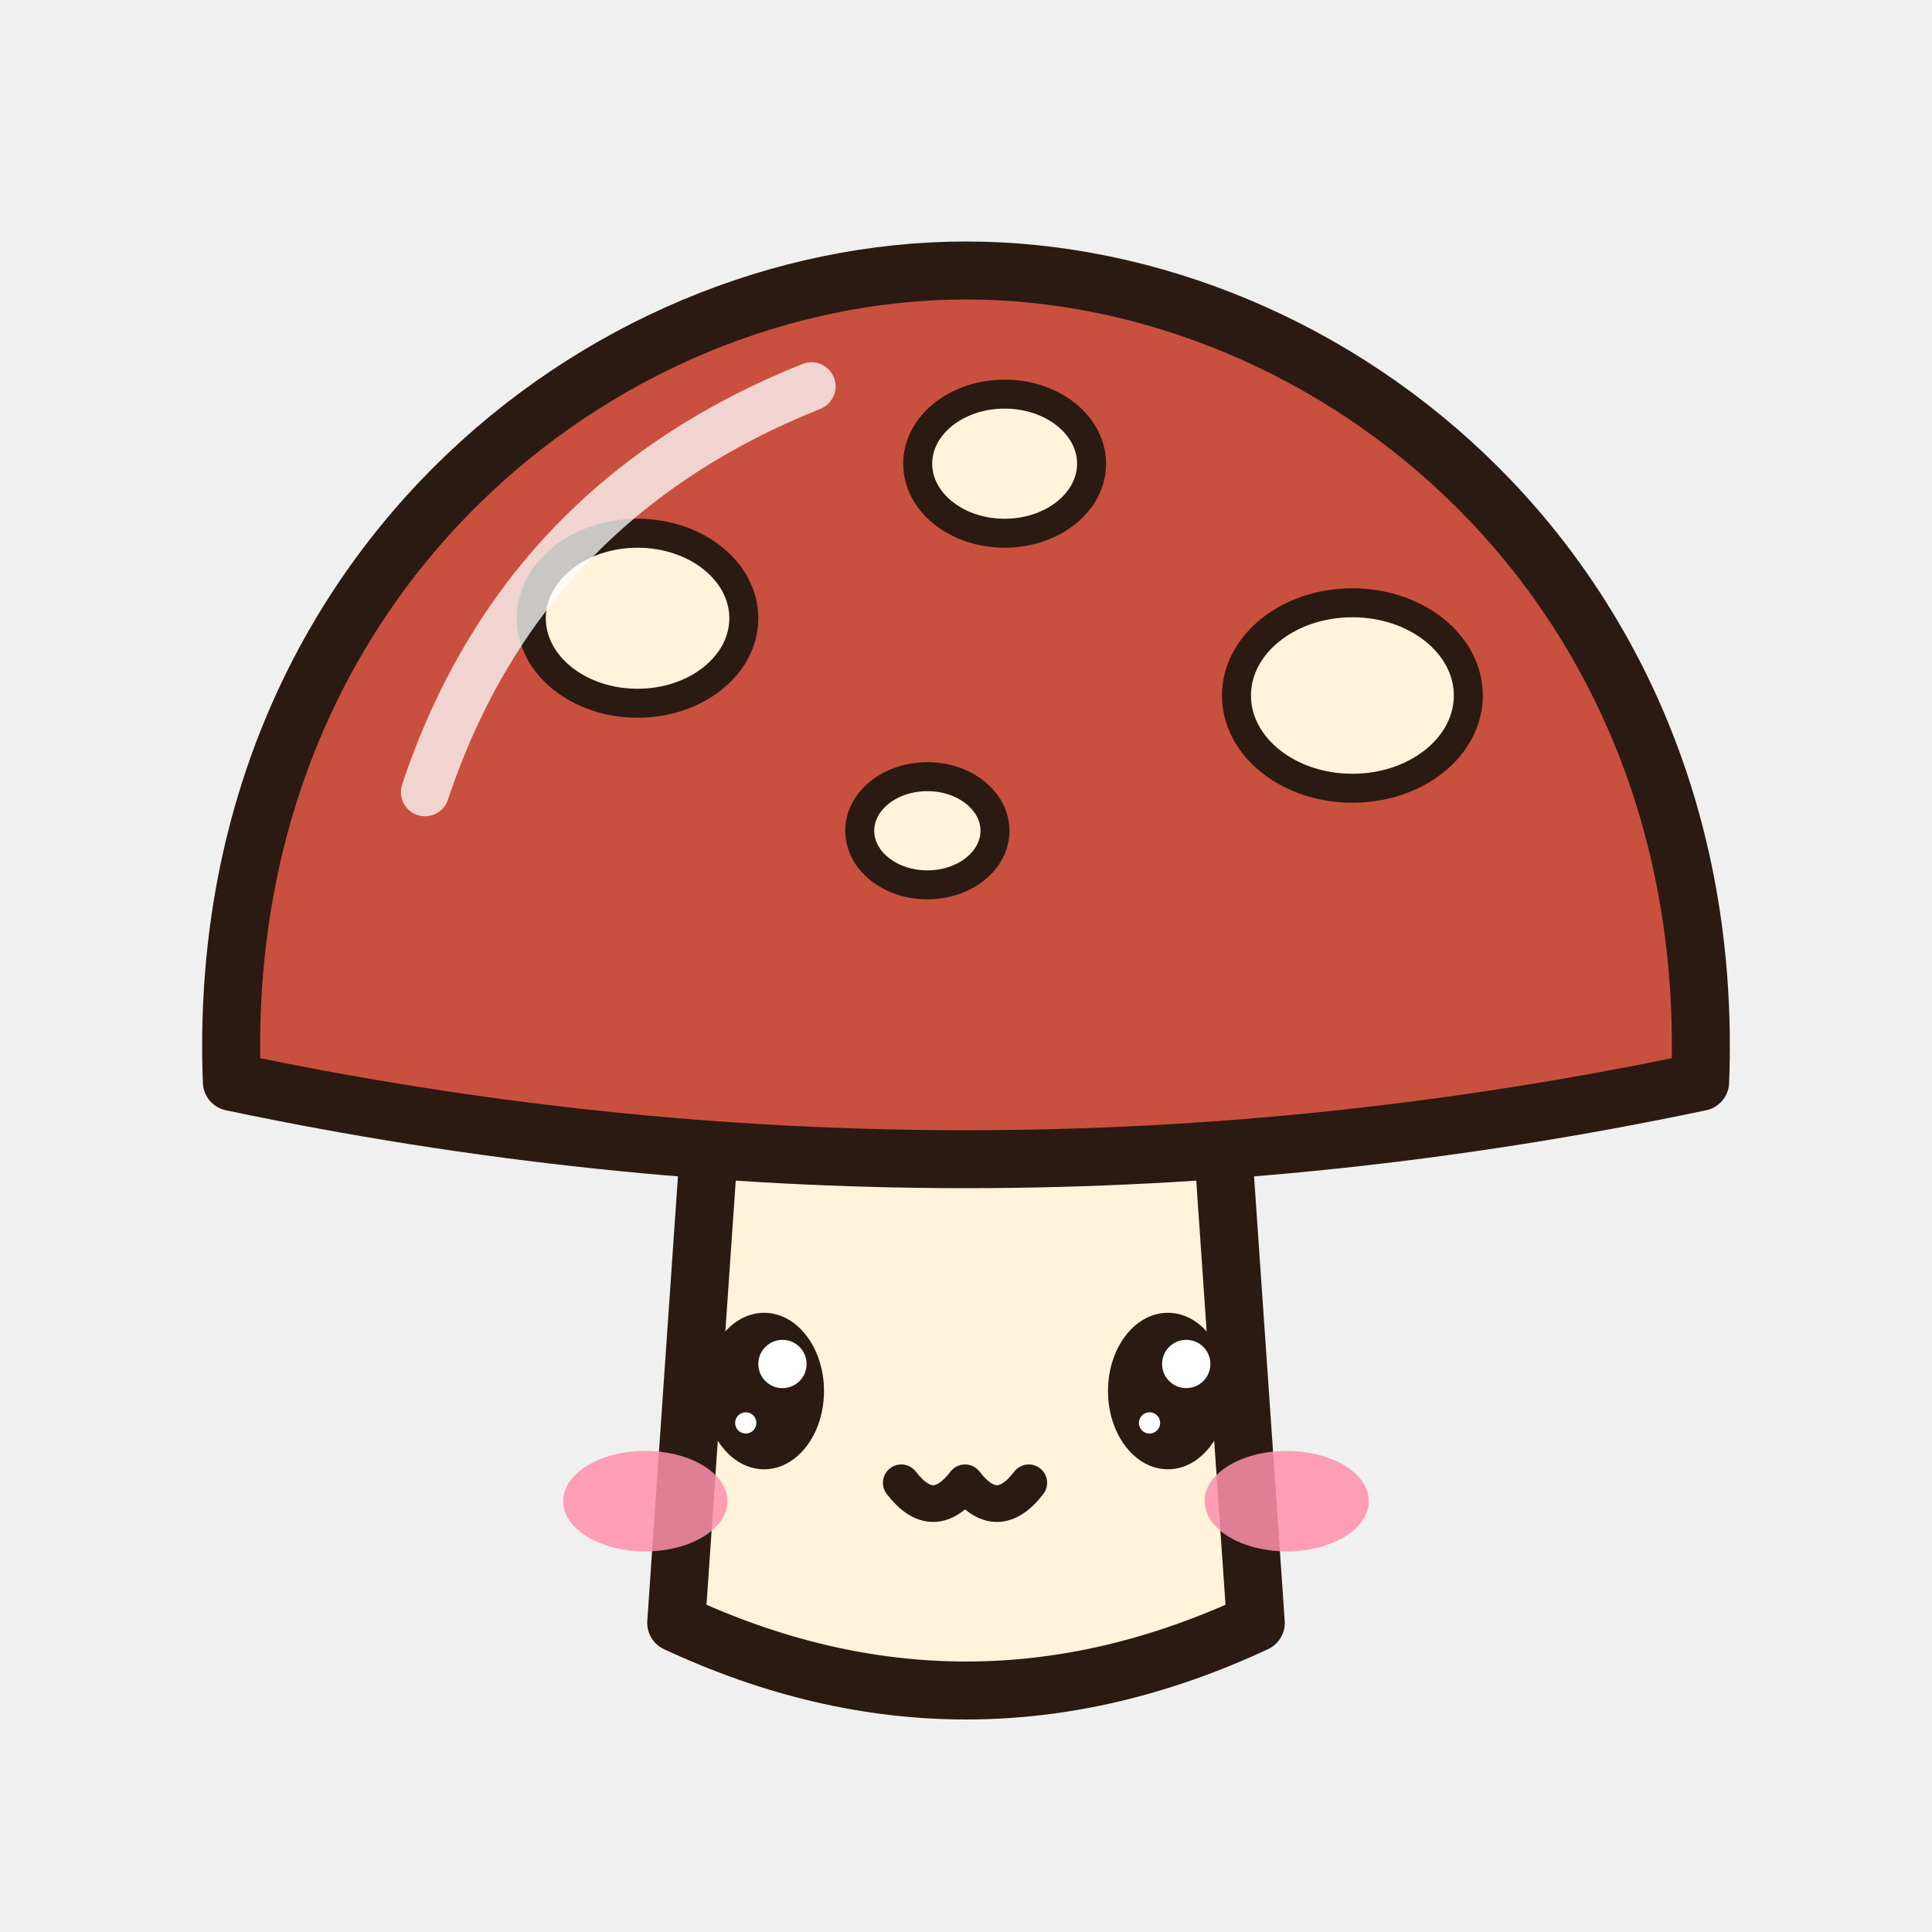
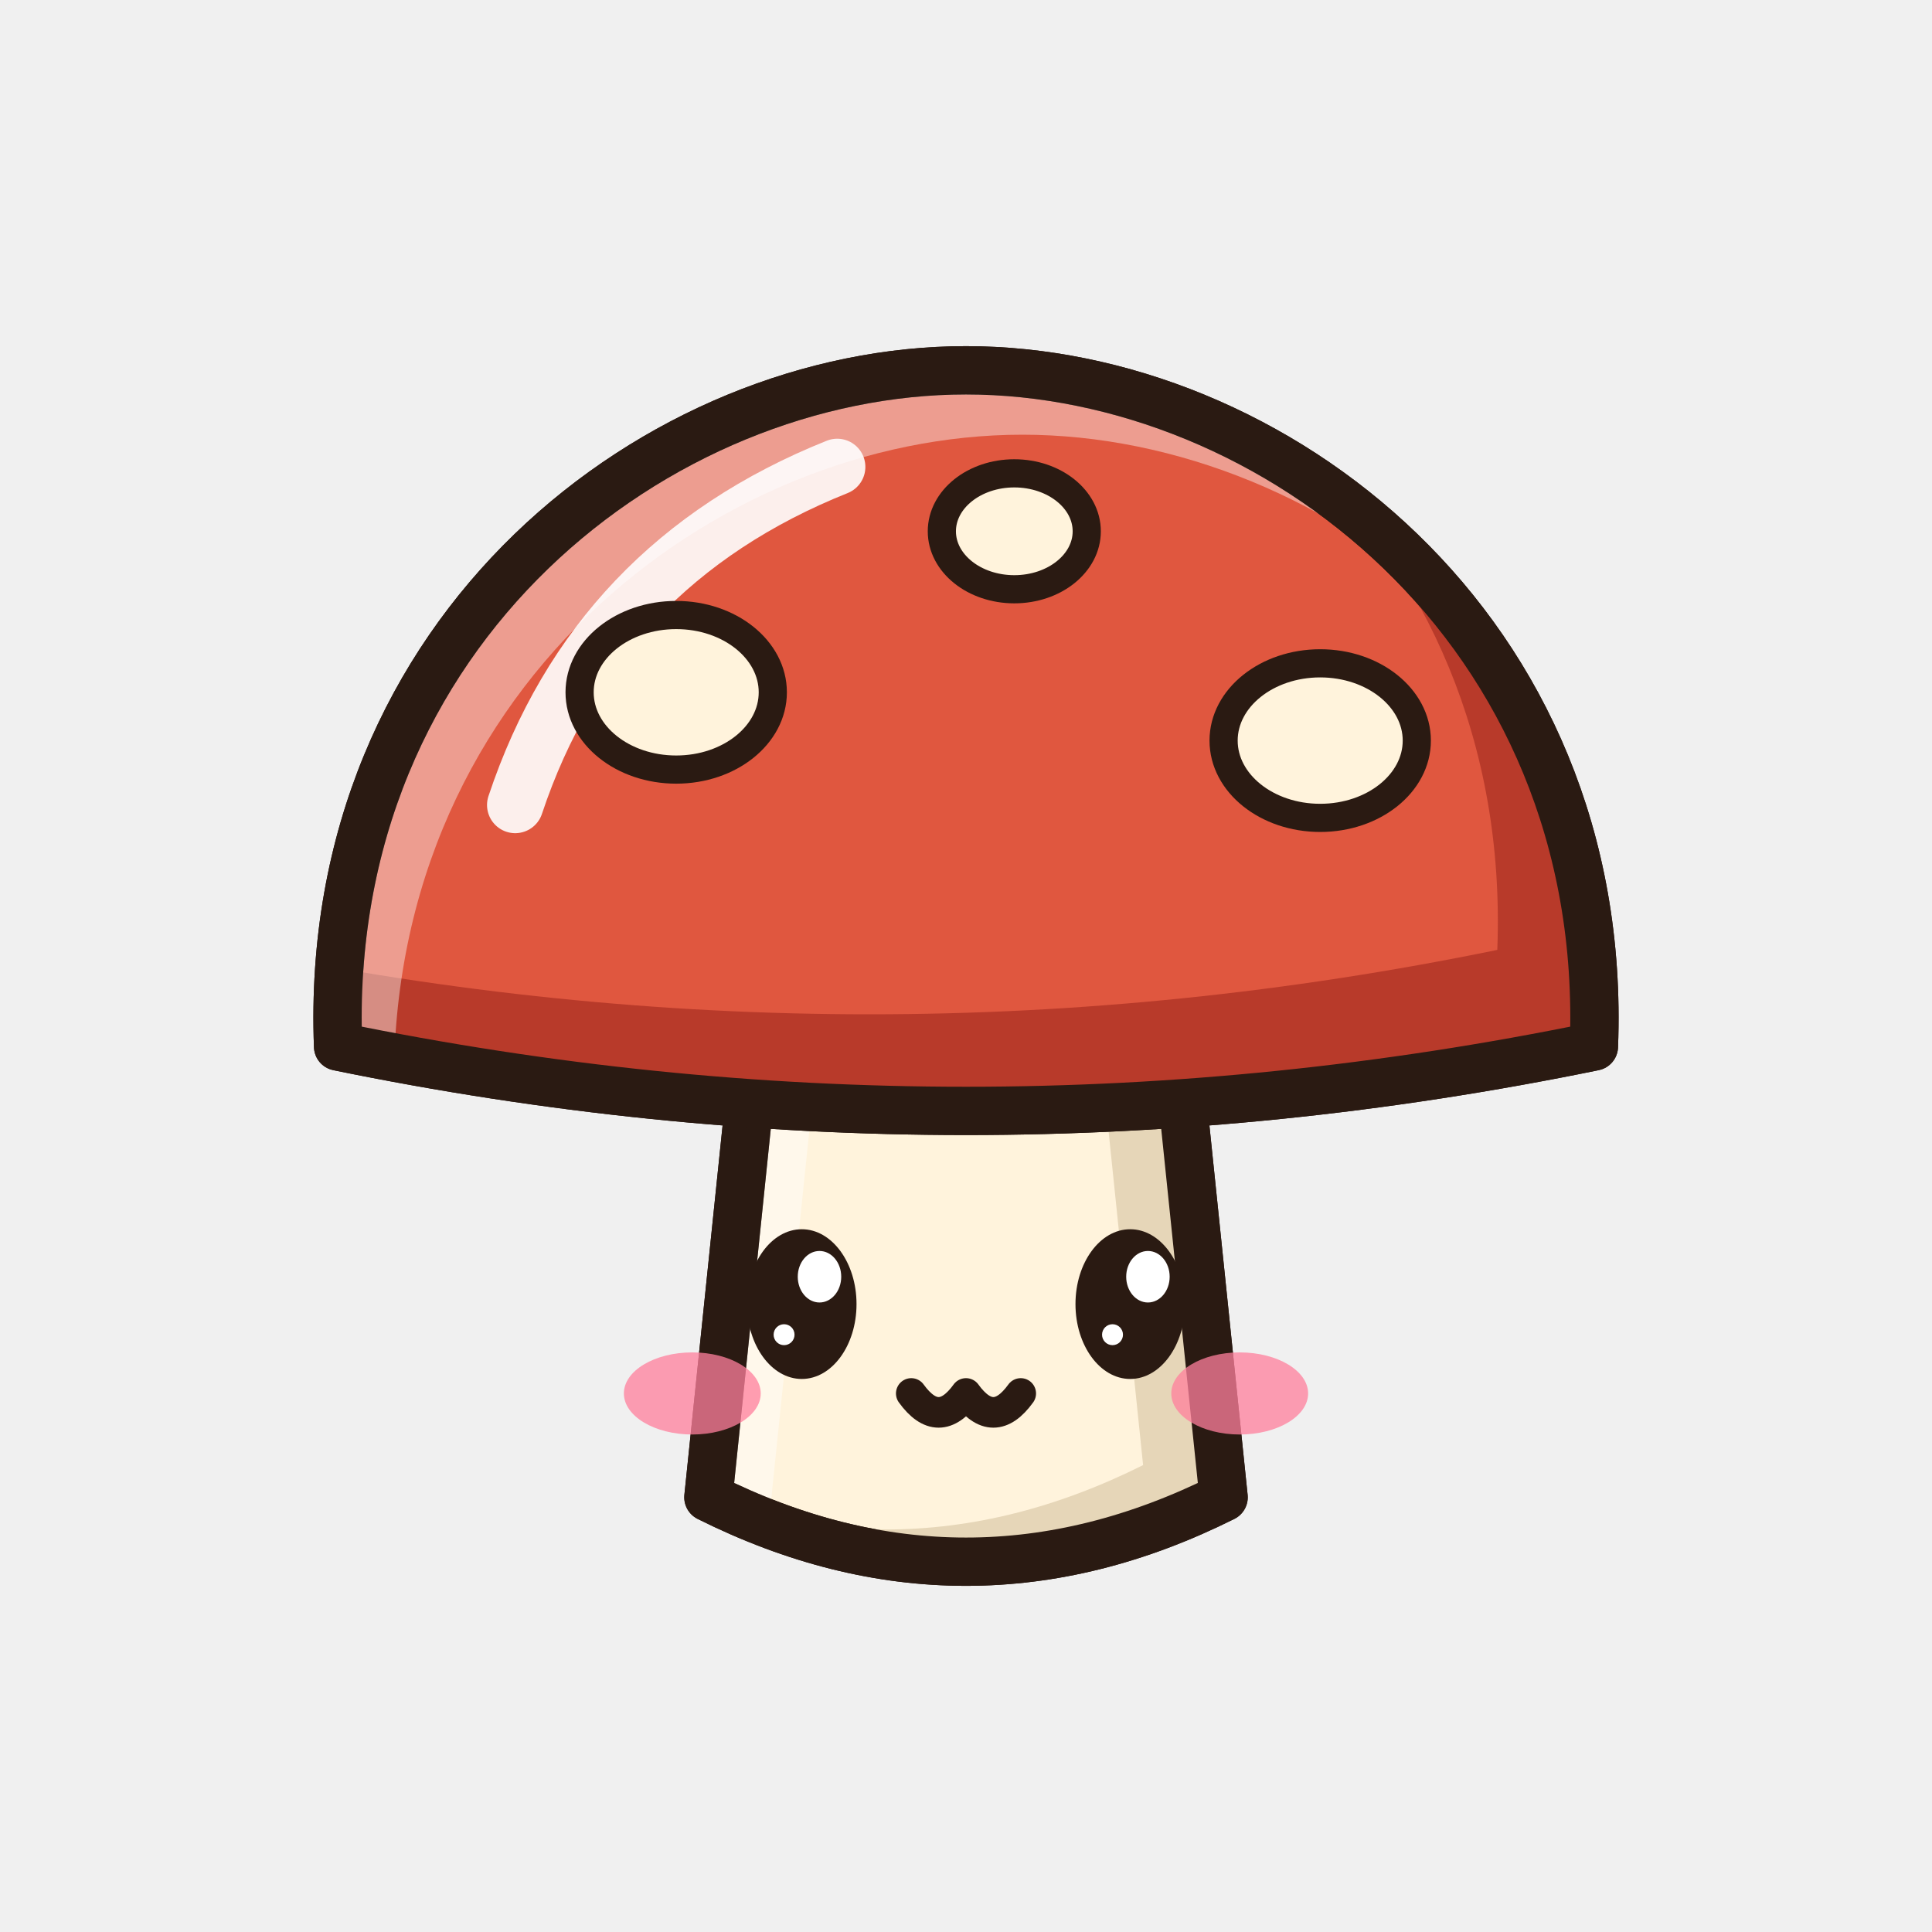
- <svg xmlns="http://www.w3.org/2000/svg" viewBox="0 0 200 200" width="200" height="200">
+ <svg xmlns="http://www.w3.org/2000/svg" viewBox="0 0 240 240" width="240" height="240">
  <g stroke="#2a1a12" stroke-width="6" stroke-linejoin="round" stroke-linecap="round">
-     <path d="M74 110 L70 168 Q100 182 130 168 L126 110Z" fill="#fff3dc" />
-     <path d="M24 112 C22 60 62 28 100 28 C138 28 178 60 176 112 Q100 128 24 112Z" fill="#c9503f" />
-     <ellipse cx="66" cy="64" rx="11" ry="8.8" fill="#fff3dc" stroke-width="3" />
-     <ellipse cx="104" cy="48" rx="9" ry="7.2" fill="#fff3dc" stroke-width="3" />
-     <ellipse cx="140" cy="72" rx="12" ry="9.6" fill="#fff3dc" stroke-width="3" />
-     <ellipse cx="96" cy="86" rx="7" ry="5.6" fill="#fff3dc" stroke-width="3" />
-     <ellipse cx="66.8" cy="155.4" rx="8.5" ry="5.2" fill="#ff8fab" stroke="none" opacity=".85" />
-     <ellipse cx="133.2" cy="155.4" rx="8.5" ry="5.2" fill="#ff8fab" stroke="none" opacity=".85" />
-     <ellipse cx="79.1" cy="144.0" rx="6.2" ry="8.1" fill="#2a1a12" stroke="none" />
-     <circle cx="81.0" cy="141.2" r="2.5" fill="#fff" stroke="none" />
-     <circle cx="77.2" cy="147.3" r="1.1" fill="#fff" stroke="none" />
-     <ellipse cx="120.9" cy="144.0" rx="6.2" ry="8.1" fill="#2a1a12" stroke="none" />
-     <circle cx="122.8" cy="141.2" r="2.5" fill="#fff" stroke="none" />
-     <circle cx="119.0" cy="147.3" r="1.1" fill="#fff" stroke="none" />
-     <path d="M93.3 153.5 q3.3 4.3 6.6 0 q3.3 4.3 6.6 0" fill="none" stroke-width="3.8" />
-     <path d="M44 82 q10 -30 40 -42" fill="none" stroke="#fff" stroke-width="5" opacity=".75" />
+     <g transform="translate(20 20)">
+       <mask id="k37">
+         <path d="M74 108 L68 166 Q100 182 132 166 L126 108Z" fill="#fff" stroke="none" />
+         <path d="M74 108 L68 166 Q100 182 132 166 L126 108Z" fill="#000" stroke="none" transform="translate(-10 -4)" />
+       </mask>
+       <path d="M74 108 L68 166 Q100 182 132 166 L126 108Z" fill="#fff3dc" />
+       <path d="M74 108 L68 166 Q100 182 132 166 L126 108Z" fill="#e6d6b8" stroke="none" mask="url(#k37)" />
+       <mask id="k38">
+         <path d="M74 108 L68 166 Q100 182 132 166 L126 108Z" fill="#fff" stroke="none" />
+         <path d="M74 108 L68 166 Q100 182 132 166 L126 108Z" fill="#000" stroke="none" transform="translate(7 8)" />
+       </mask>
+       <path d="M74 108 L68 166 Q100 182 132 166 L126 108Z" fill="#fff" stroke="none" opacity=".42" mask="url(#k38)" />
+       <path d="M74 108 L68 166 Q100 182 132 166 L126 108Z" fill="none" />
+       <mask id="k39">
+         <path d="M22 110 C20 58 62 26 100 26 C138 26 180 58 178 110 Q100 126 22 110Z" fill="#fff" stroke="none" />
+         <path d="M22 110 C20 58 62 26 100 26 C138 26 180 58 178 110 Q100 126 22 110Z" fill="#000" stroke="none" transform="translate(-12 -12)" />
+       </mask>
+       <path d="M22 110 C20 58 62 26 100 26 C138 26 180 58 178 110 Q100 126 22 110Z" fill="#e0573f" />
+       <path d="M22 110 C20 58 62 26 100 26 C138 26 180 58 178 110 Q100 126 22 110Z" fill="#b83a2a" stroke="none" mask="url(#k39)" />
+       <mask id="k40">
+         <path d="M22 110 C20 58 62 26 100 26 C138 26 180 58 178 110 Q100 126 22 110Z" fill="#fff" stroke="none" />
+         <path d="M22 110 C20 58 62 26 100 26 C138 26 180 58 178 110 Q100 126 22 110Z" fill="#000" stroke="none" transform="translate(7 8)" />
+       </mask>
+       <path d="M22 110 C20 58 62 26 100 26 C138 26 180 58 178 110 Q100 126 22 110Z" fill="#fff" stroke="none" opacity=".42" mask="url(#k40)" />
+       <path d="M44 80 q10 -30 40 -42" fill="none" stroke="#fff" stroke-width="7" opacity=".9" />
+       <path d="M22 110 C20 58 62 26 100 26 C138 26 180 58 178 110 Q100 126 22 110Z" fill="none" />
+       <ellipse cx="64" cy="66" rx="12" ry="9.6" fill="#fff3dc" stroke-width="3.5" />
+       <ellipse cx="106" cy="46" rx="9" ry="7.2" fill="#fff3dc" stroke-width="3.5" />
+       <ellipse cx="144" cy="72" rx="12" ry="9.6" fill="#fff3dc" stroke-width="3.5" />
+       <ellipse cx="66.0" cy="153.1" rx="8.5" ry="5.1" fill="#ff7f9c" stroke="none" opacity=".75" />
+       <ellipse cx="134.0" cy="153.1" rx="8.5" ry="5.1" fill="#ff7f9c" stroke="none" opacity=".75" />
+       <ellipse cx="79.6" cy="142.0" rx="6.8" ry="9.3" fill="#2a1a12" stroke="none" />
+       <ellipse cx="81.8" cy="138.6" rx="2.7" ry="3.2" fill="#fff" stroke="none" />
+       <circle cx="77.4" cy="145.8" r="1.3" fill="#fff" stroke="none" />
+       <ellipse cx="120.4" cy="142.0" rx="6.8" ry="9.3" fill="#2a1a12" stroke="none" />
+       <ellipse cx="122.6" cy="138.6" rx="2.7" ry="3.2" fill="#fff" stroke="none" />
+       <circle cx="118.2" cy="145.8" r="1.3" fill="#fff" stroke="none" />
+       <path d="M93.2 153.1 q3.4 4.7 6.8 0 q3.4 4.7 6.8 0" fill="none" stroke-width="3.8" />
+     </g>
  </g>
</svg>
